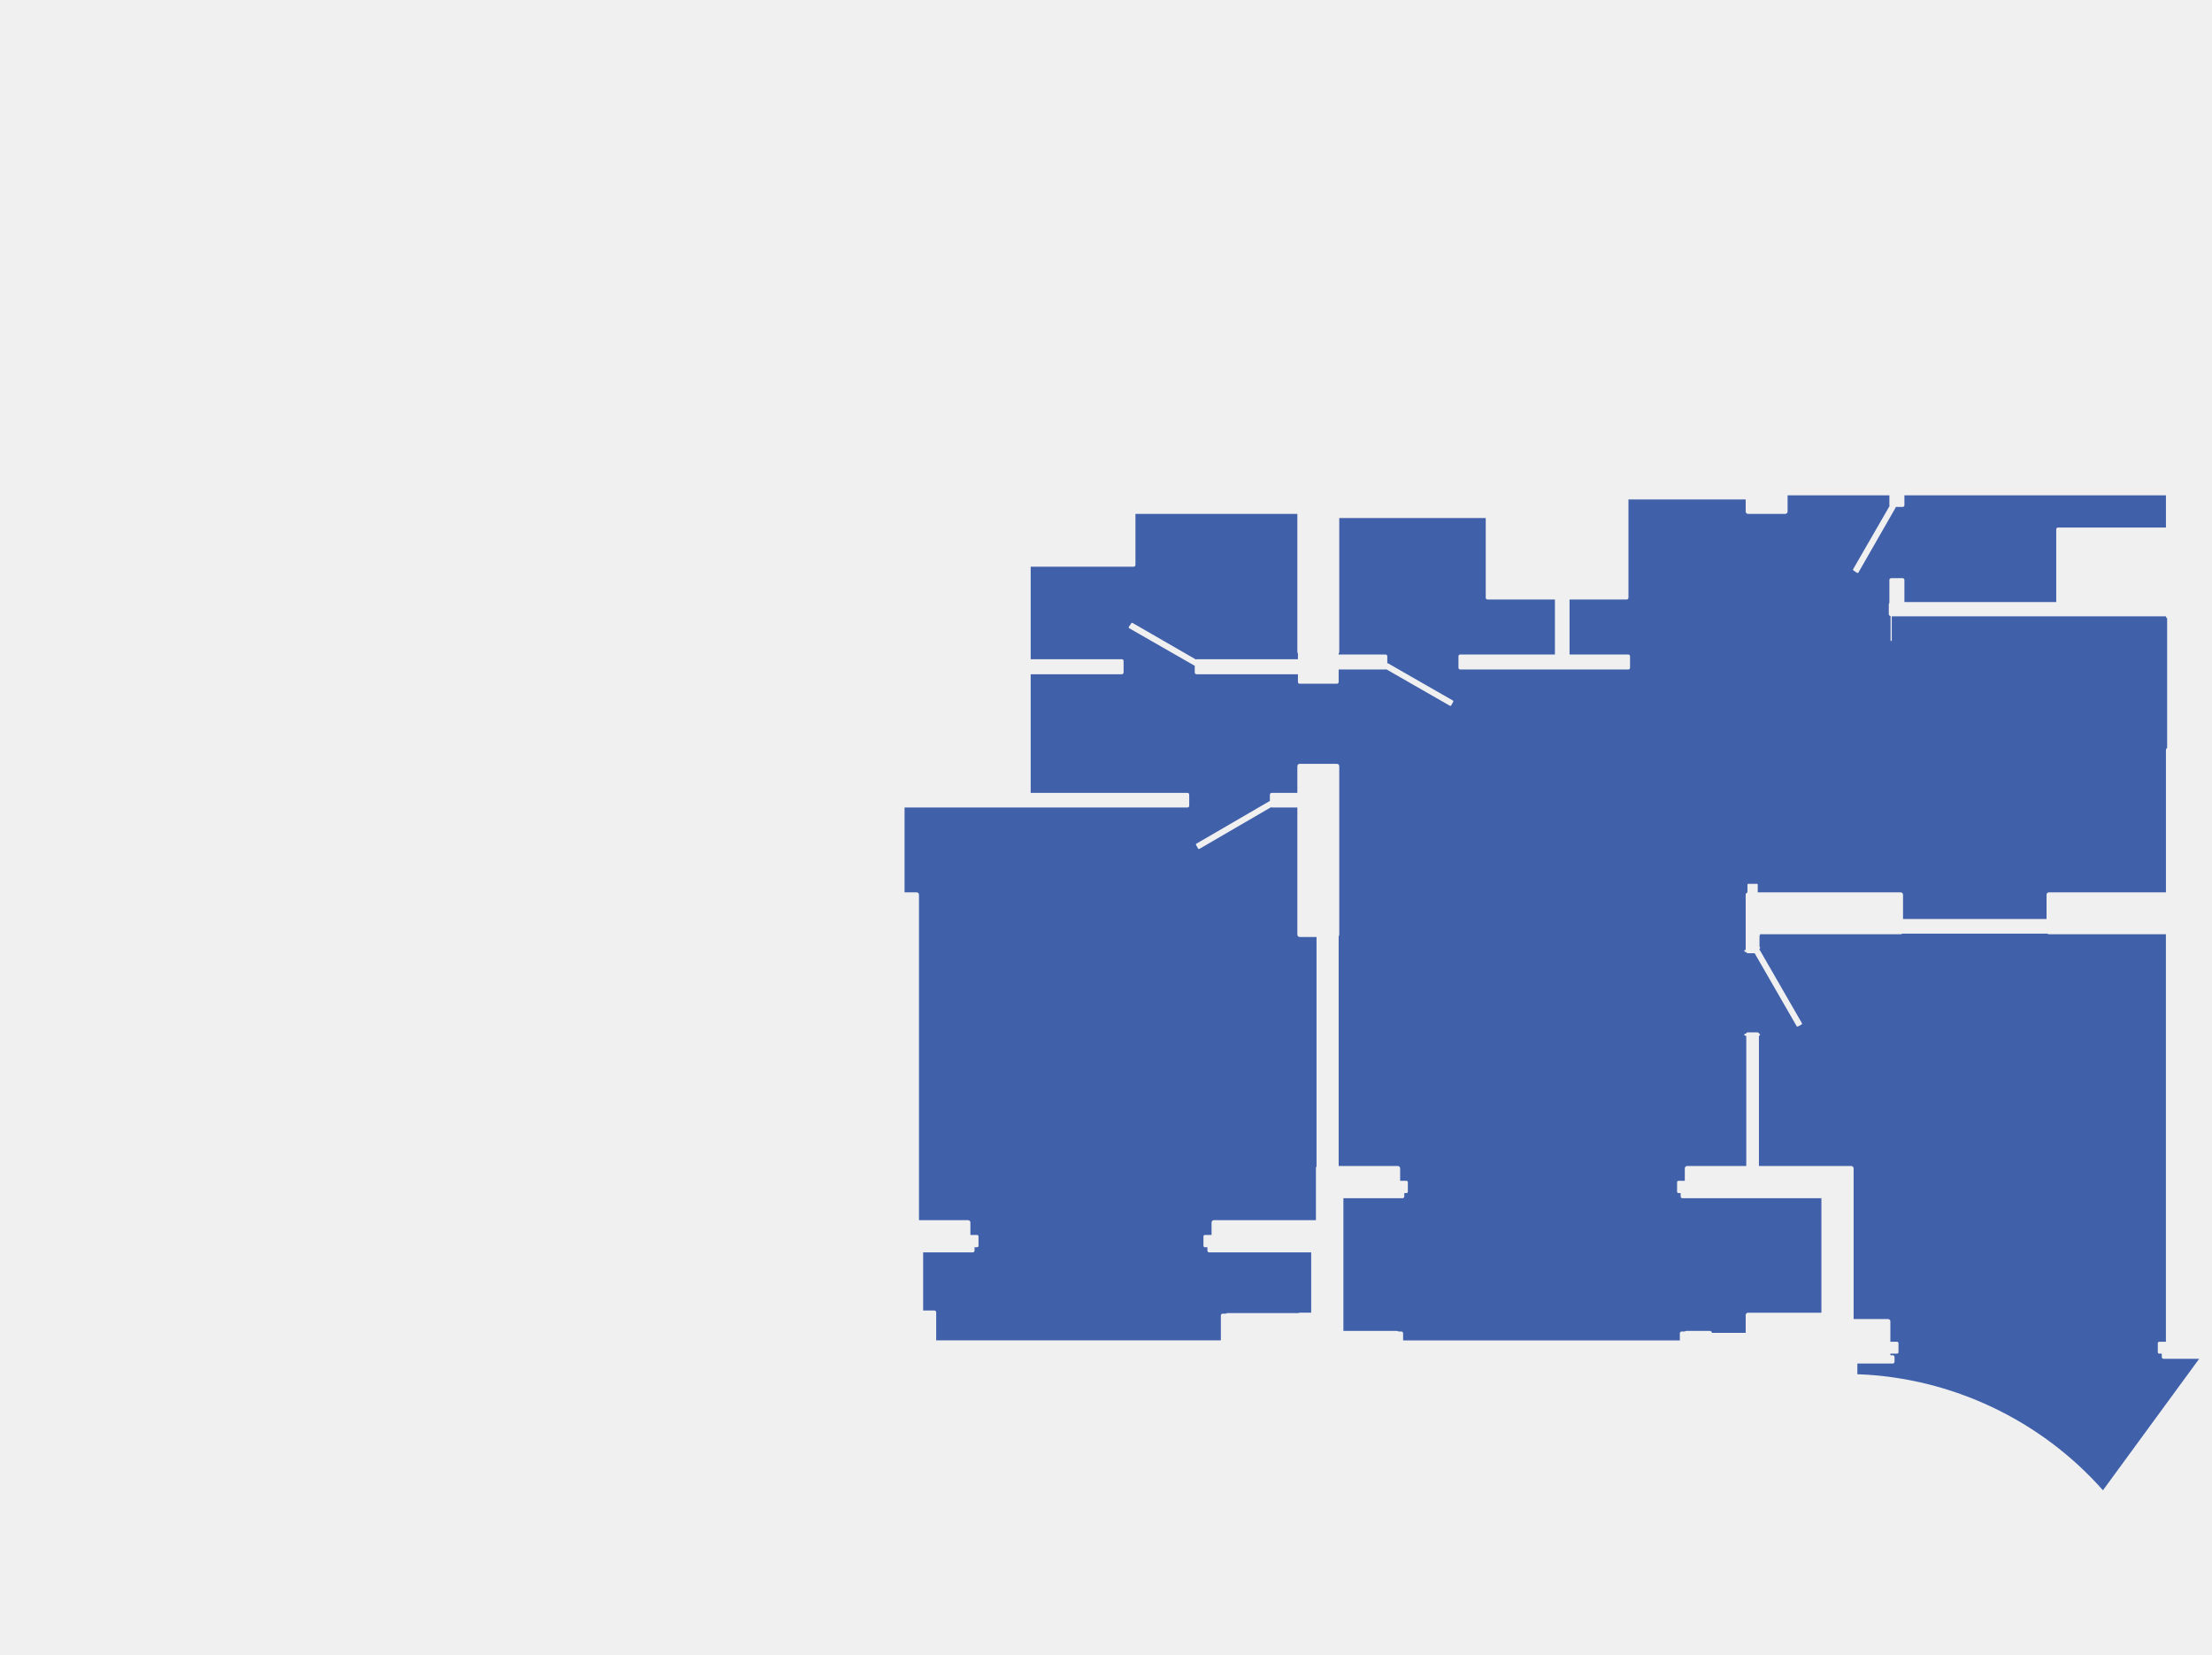
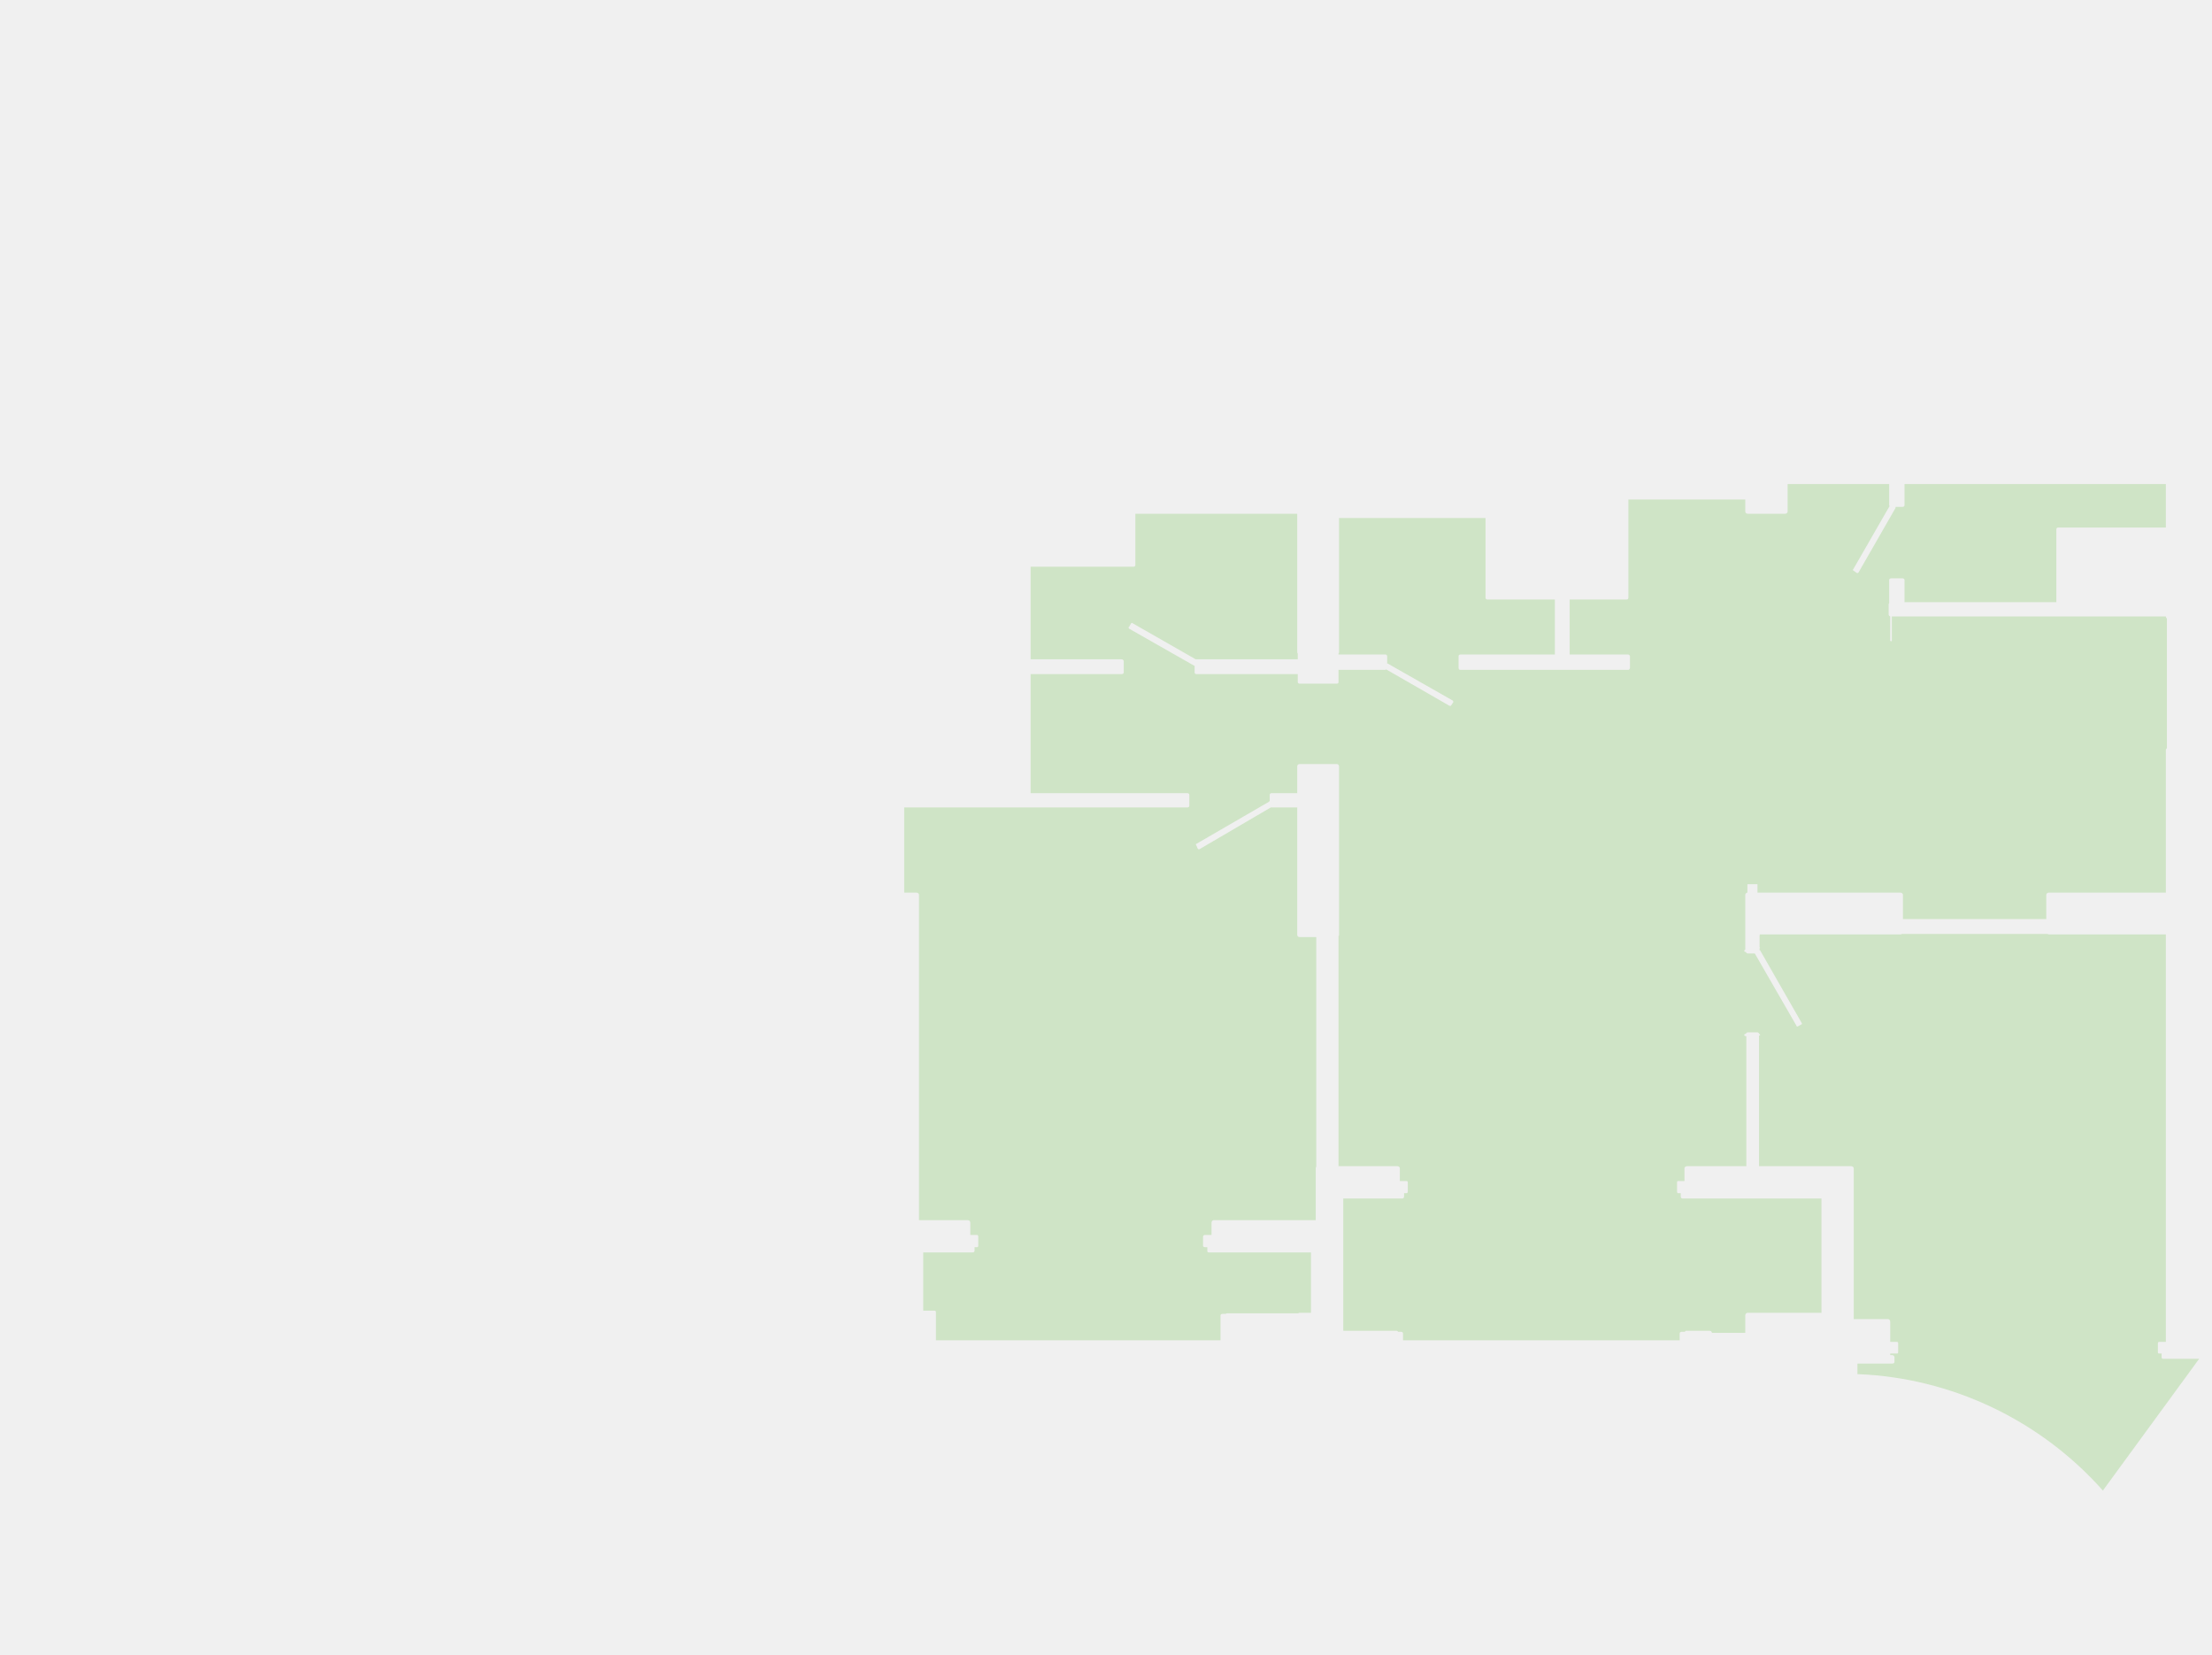
- <svg xmlns="http://www.w3.org/2000/svg" version="1.1" x="0px" y="0px" viewBox="0 0 671.4 502.08" style="enable-background:new 0 0 671.4 502.08;" xml:space="preserve">
-   <style type="text/css">
- 	.st0{fill:#BB9673;}
- 	.st1{fill:#89898A;}
- 	.st2{fill:#6BC1DD;}
- 	.st3{fill:#DCDC00;}
- 	.st4{fill:#FFFFFF;}
- 	.st5{fill:#4D4D4D;}
- 	.st6{fill:#979697;}
- 	.st7{fill:#7BC29B;}
- 	.st8{fill:#2DAB58;}
- 	.st9{fill:#DD3214;}
- 	.st10{fill:#52B262;}
- 	.st11{fill:#69C9F3;}
- 	.st12{fill:#54AF32;}
- 	.st13{fill:#72A4D8;}
- 	.st14{fill:#41B494;}
- 	.st15{fill:#FECA48;}
- 	.st16{fill:#F07F3C;}
- 	.st17{fill:#E72E58;}
- 	.st18{fill:#4060AA;}
- </style>
-   <g id="Layer_1">
- </g>
-   <g id="Layer_2">
-     <path class="st18" d="M638.3,452.22c-18.85-21.32-45.92-34.15-74.37-35.21c0,0-0.01,0-0.01,0c-0.06,0-0.11,0.02-0.16,0.04v-3.29   h10.74c0.3,0,0.54-0.24,0.54-0.54v-1.44c0-0.3-0.24-0.54-0.54-0.54h-0.72v-0.48c0,0,0,0,0,0h2.04c0.23,0,0.42-0.19,0.42-0.42v-2.76   c0-0.23-0.19-0.42-0.42-0.42h-2.04c0,0,0,0,0,0v-6.18c0-0.4-0.32-0.72-0.72-0.72h-10.44V369.3v-14.76c0-0.4-0.32-0.72-0.72-0.72   h-28.02v-39.38c0.05-0.06,0.1-0.12,0.12-0.19c0.13-0.03,0.23-0.13,0.23-0.27s-0.1-0.24-0.23-0.27c-0.11-0.26-0.36-0.45-0.66-0.45   h-2.76c-0.29,0-0.54,0.17-0.65,0.42h-0.19c-0.17,0-0.3,0.13-0.3,0.3s0.13,0.3,0.3,0.3h0.19c0.03,0.06,0.07,0.11,0.11,0.16v39.38   H512.1c-0.4,0-0.72,0.32-0.72,0.72v3.78h-1.92c-0.23,0-0.42,0.19-0.42,0.42v2.88c0,0.23,0.19,0.42,0.42,0.42h0.66v1.02   c0,0.3,0.24,0.54,0.54,0.54h42.18v34.74h-10.98h-11.28c-0.4,0-0.72,0.32-0.72,0.72v5.4h-10.21c-0.06-0.34-0.35-0.6-0.71-0.6h-7.08   c-0.18,0-0.34,0.07-0.46,0.18h-0.98c-0.3,0-0.54,0.24-0.54,0.54v2.16h-84v-2.16c0-0.3-0.24-0.54-0.54-0.54h-0.86   c-0.13-0.11-0.28-0.18-0.46-0.18h-16.26V363.6h17.94c0.3,0,0.54-0.24,0.54-0.54v-1.02h0.66c0.23,0,0.42-0.19,0.42-0.42v-2.88   c0-0.23-0.19-0.42-0.42-0.42h-1.92v-3.78c0-0.4-0.32-0.72-0.72-0.72h-17.94v-69.74c0.11-0.13,0.18-0.28,0.18-0.46V232.5   c0-0.4-0.32-0.72-0.72-0.72h0H394.5l0,0v0c-0.4,0-0.72,0.32-0.72,0.72v8.1h-7.8c-0.3,0-0.54,0.24-0.54,0.54v1.99   c-0.07-0.01-0.15-0.01-0.21,0.03L363.15,256c-0.14,0.08-0.19,0.26-0.11,0.4l0.6,1.08c0.04,0.07,0.11,0.12,0.18,0.14   c0.03,0.01,0.05,0.01,0.08,0.01c0.05,0,0.1-0.01,0.15-0.04l21.7-12.62c0.07,0.03,0.15,0.06,0.23,0.06h7.8v38.58   c0,0.4,0.32,0.72,0.72,0.72h5.1v69.62c-0.11,0.13-0.18,0.28-0.18,0.46v15.84h-30.96c-0.4,0-0.72,0.32-0.72,0.72v3.78h-2.04   c-0.23,0-0.42,0.19-0.42,0.42v2.88c0,0.23,0.19,0.42,0.42,0.42h0.78v1.02c0,0.3,0.24,0.54,0.54,0.54h30.96v18.3h-3.48   c-0.14,0-0.26,0.05-0.37,0.12h-21.59c-0.18,0-0.34,0.07-0.46,0.18h-0.98c-0.3,0-0.54,0.24-0.54,0.54v7.56h-86.4v-8.52   c0-0.3-0.24-0.54-0.54-0.54h-3.42v-17.64h15.06c0.3,0,0.54-0.24,0.54-0.54v-1.02h0.78c0.23,0,0.42-0.19,0.42-0.42v-2.88   c0-0.23-0.19-0.42-0.42-0.42h-2.04v-3.78c0-0.4-0.32-0.72-0.72-0.72h-14.88V271.5c0-0.4-0.32-0.72-0.72-0.72h-3.66v-25.74h37.74   h48.12c0.3,0,0.54-0.24,0.54-0.54v-3.36c0-0.3-0.24-0.54-0.54-0.54h-47.58v-36h27.66c0.3,0,0.54-0.24,0.54-0.54v-3.48   c0-0.3-0.24-0.54-0.54-0.54h-27.66v-28.08h31.26c0.3,0,0.54-0.24,0.54-0.54v-15.48h49.14v41.88c0,0.18,0.07,0.34,0.18,0.46v1.76   h-30.78c-0.08,0-0.16,0.02-0.23,0.06l-19.18-11.06c-0.14-0.08-0.31-0.04-0.4,0.09l-0.72,1.08c-0.05,0.07-0.06,0.15-0.04,0.24   c0.02,0.08,0.07,0.15,0.14,0.19l19.68,11.28c0.06,0.04,0.14,0.04,0.21,0.03v2.11c0,0.3,0.24,0.54,0.54,0.54h30.78v1.74v0.6   c0,0.3,0.24,0.54,0.54,0.54h11.28c0.3,0,0.54-0.24,0.54-0.54v-3.78h14.22c0.09,0,0.16-0.02,0.24-0.06l19.29,11.06   c0.05,0.03,0.1,0.04,0.15,0.04c0.03,0,0.05,0,0.08-0.01c0.08-0.02,0.14-0.07,0.18-0.14l0.6-1.08c0.08-0.14,0.03-0.32-0.11-0.41   l-19.68-11.28c-0.06-0.04-0.14-0.04-0.21-0.03v-2.11c0-0.3-0.24-0.54-0.54-0.54h-14.22v-0.32c0.11-0.13,0.18-0.28,0.18-0.46V157.2   h44.46v24.18c0,0.3,0.24,0.54,0.54,0.54h20.46v16.68h-28.74c-0.3,0-0.54,0.24-0.54,0.54v1.44v2.04c0,0.3,0.24,0.54,0.54,0.54h32.64   h18.36c0.3,0,0.54-0.24,0.54-0.54v-3.48c0-0.3-0.24-0.54-0.54-0.54H476.4v-16.68h17.34c0.3,0,0.54-0.24,0.54-0.54v-29.82h31.26   h4.32l0,0v3.66c0,0.4,0.32,0.72,0.72,0.72h11.28c0.4,0,0.72-0.32,0.72-0.72v-4.92h30.9v3c0,0.09,0.02,0.16,0.06,0.23l-11.06,19.18   c-0.08,0.14-0.04,0.31,0.09,0.4l1.08,0.72c0.05,0.03,0.11,0.05,0.17,0.05c0.02,0,0.05,0,0.07-0.01c0.08-0.02,0.15-0.07,0.19-0.14   l11.28-19.68c0.04-0.06,0.04-0.14,0.03-0.21h2.11c0.3,0,0.54-0.24,0.54-0.54v-3h79.38v9.78h-32.76c-0.3,0-0.54,0.24-0.54,0.54   v22.08h-46.08v-6.72c0-0.3-0.24-0.54-0.54-0.54h-3.48c-0.3,0-0.54,0.24-0.54,0.54v6.98c-0.11,0.13-0.18,0.28-0.18,0.46v2.88   c0,0.33,0.23,0.6,0.54,0.68v7.36c0,0.1,0.08,0.18,0.18,0.18s0.18-0.08,0.18-0.18v-7.32h83.22c0,0.26,0.15,0.48,0.36,0.61v39.34   c-0.21,0.13-0.36,0.35-0.36,0.61v43.2H621.9c-0.4,0-0.72,0.32-0.72,0.72v7.38h-43.56v-7.38c0-0.4-0.32-0.72-0.72-0.72h-43.38v-2.4   c0-0.1-0.08-0.18-0.18-0.18h-2.76c-0.1,0-0.18,0.08-0.18,0.18v2.44c-0.31,0.08-0.54,0.35-0.54,0.68v11.28v5.46h-0.12   c-0.17,0-0.3,0.13-0.3,0.3s0.13,0.3,0.3,0.3h0.19c0.11,0.25,0.36,0.42,0.65,0.42h2.02c0,0.01,0,0.02,0,0.03l12.72,22.08   c0.06,0.1,0.16,0.15,0.26,0.15c0.05,0,0.1-0.01,0.15-0.04l1.08-0.6c0.07-0.04,0.12-0.1,0.14-0.18c0.02-0.08,0.01-0.16-0.03-0.23   l-12.72-22.08c-0.03-0.06-0.08-0.09-0.14-0.12v-0.38l0.11-0.12c0.11-0.12,0.1-0.31-0.03-0.42c-0.02-0.02-0.05-0.01-0.08-0.03v-3.4   l0.09-0.09c0.09-0.09,0.09-0.22,0.04-0.33h42.71c0.18,0,0.34-0.07,0.46-0.18h44.07c0.13,0.11,0.28,0.18,0.46,0.18h35.52v123.66   h-2.04c-0.23,0-0.42,0.19-0.42,0.42v2.76c0,0.23,0.19,0.42,0.42,0.42h0.78v1.02c0,0.3,0.24,0.54,0.54,0.54h10.82L638.3,452.22z" />
+ <svg xmlns="http://www.w3.org/2000/svg" xml:space="preserve" width="236.855mm" height="177.123mm" version="1.1" style="shape-rendering:geometricPrecision; text-rendering:geometricPrecision; image-rendering:optimizeQuality; fill-rule:evenodd; clip-rule:evenodd" viewBox="0 0 4181 3127" id="svg2411">
+   <defs id="defs4">
+     <style type="text/css" id="style2">
+    
+     .str0 {stroke:#BC9776;stroke-width:0.161}
+     .str3 {stroke:#BC9776;stroke-width:0.161;stroke-linecap:round}
+     .str13 {stroke:#6EC1DD;stroke-width:3.737;stroke-linecap:round;stroke-linejoin:round}
+     .str2 {stroke:#989898;stroke-width:3.737;stroke-linecap:round;stroke-linejoin:round}
+     .str4 {stroke:#BC9776;stroke-width:3.737;stroke-linecap:round;stroke-linejoin:round}
+     .str9 {stroke:#BC9776;stroke-width:1.495;stroke-linecap:round;stroke-linejoin:round}
+     .str11 {stroke:#BC9776;stroke-width:5.23;stroke-linecap:round;stroke-linejoin:round}
+     .str7 {stroke:#BC9776;stroke-width:2.989;stroke-linecap:round;stroke-linejoin:round}
+     .str14 {stroke:#DDDD00;stroke-width:0.747;stroke-linecap:round;stroke-linejoin:round}
+     .str1 {stroke:#BC9776;stroke-width:8.967;stroke-linecap:round;stroke-linejoin:round}
+     .str5 {stroke:#BC9776;stroke-width:6.725;stroke-linecap:round;stroke-linejoin:round}
+     .str10 {stroke:#6EDDA5;stroke-width:4.484;stroke-linecap:round;stroke-linejoin:round}
+     .str8 {stroke:#BC9776;stroke-width:4.484;stroke-linecap:round;stroke-linejoin:round}
+     .str12 {stroke:#00B85C;stroke-width:2.242;stroke-linecap:round;stroke-linejoin:round}
+     .str6 {stroke:#BC9776;stroke-width:2.242;stroke-linecap:round;stroke-linejoin:round}
+     .fil3 {fill:none;fill-rule:nonzero}
+     .fil1 {fill:#EBECEC}
+     .fil0 {fill:#CFE4C6}
+     .fil2 {fill:#BC9776;fill-rule:nonzero}
+    
+   </style>
+   </defs>
+   <g id="Слой_x0020_1">
+     <path class="fil0" d="m 3975,2817 c -118,-133 -286,-213 -463,-220 v 0 c -1,0 -1,0 -1,1 v -21 h 66 c 2,0 4,-1 4,-3 v -9 c 0,-2 -2,-4 -4,-4 h -4 v -3 0 h 13 c 1,0 2,-1 2,-2 v -17 c 0,-2 -1,-3 -2,-3 h -13 v 0 -38 c 0,-3 -2,-5 -4,-5 h -65 v -193 -92 c 0,-2 -2,-4 -5,-4 h -174 v -245 -2 c 1,0 2,0 2,-1 0,-1 -1,-2 -2,-2 0,-2 -2,-3 -4,-3 h -17 c -2,0 -3,1 -4,3 h -1 c -1,0 -2,1 -2,2 0,1 1,2 2,2 h 1 l 1,1 v 245 h -112 c -3,0 -5,2 -5,4 v 24 h -12 c -1,0 -2,1 -2,2 v 18 c 0,2 1,3 2,3 h 5 v 6 c 0,2 1,4 3,4 h 263 v 216 h -69 -70 c -3,0 -5,2 -5,5 v 33 h -63 c 0,-2 -2,-4 -5,-4 h -44 c -1,0 -2,1 -2,2 h -7 c -1,0 -3,1 -3,3 v 13 h -523 v -13 c 0,-2 -2,-3 -3,-3 h -6 c -1,-1 -2,-2 -3,-2 h -101 v -250 h 112 c 2,0 3,-2 3,-4 v -6 h 4 c 2,0 3,-1 3,-3 v -18 c 0,-1 -1,-2 -3,-2 h -12 v -24 c 0,-2 -2,-4 -4,-4 h -112 v -435 c 1,0 1,-1 1,-2 v -319 c 0,-2 -2,-4 -4,-4 v 0 h -71 v 0 0 c -2,0 -4,2 -4,4 v 51 h -49 c -1,0 -3,1 -3,3 v 12 c 0,0 -1,0 -1,1 l -138,80 c -1,0 -1,1 0,2 l 3,7 c 1,0 1,1 1,1 h 1 1 l 135,-79 h 1 49 v 241 c 0,2 2,4 4,4 h 32 v 434 c 0,0 -1,1 -1,2 v 99 h -193 c -2,0 -4,2 -4,5 v 23 h -13 c -1,0 -3,1 -3,3 v 18 c 0,1 2,2 3,2 h 5 v 7 c 0,2 1,3 3,3 h 193 v 114 h -22 c 0,0 -1,0 -2,1 h -134 c -1,0 -2,0 -3,1 h -6 c -2,0 -4,1 -4,3 v 47 h -538 v -53 c 0,-2 -1,-3 -3,-3 h -21 v -110 h 93 c 2,0 4,-1 4,-3 v -7 h 5 c 1,0 2,-1 2,-2 v -18 c 0,-2 -1,-3 -2,-3 h -13 v -23 c 0,-3 -2,-5 -5,-5 h -92 v -615 c 0,-2 -2,-4 -5,-4 h -23 v -161 h 236 299 c 2,0 4,-1 4,-3 v -21 c 0,-2 -2,-3 -4,-3 h -296 v -225 h 172 c 2,0 4,-1 4,-3 v -22 c 0,-1 -2,-3 -4,-3 h -172 v -175 h 195 c 1,0 3,-1 3,-3 v -97 h 306 v 261 c 0,1 0,2 1,3 v 11 h -192 -1 l -119,-68 c -1,-1 -2,-1 -3,0 l -4,7 c -1,0 -1,1 -1,1 0,1 1,1 1,2 l 123,70 h 1 v 13 c 0,2 2,3 3,3 h 192 v 11 4 c 0,2 2,3 3,3 h 71 c 2,0 3,-1 3,-3 v -23 h 89 l 1,-1 120,69 h 1 1 c 0,0 1,0 1,-1 l 4,-6 c 0,-1 0,-2 -1,-3 l -123,-70 h -1 v -14 c 0,-1 -1,-3 -3,-3 h -89 v -2 c 1,-1 1,-2 1,-3 V 979 h 277 v 151 c 0,2 2,3 3,3 h 128 v 104 h -179 c -2,0 -3,2 -3,3 v 9 13 c 0,2 1,4 3,4 h 203 115 c 1,0 3,-2 3,-4 v -22 c 0,-1 -2,-3 -3,-3 h -111 v -104 h 108 c 1,0 3,-1 3,-3 V 944 h 195 26 v 0 23 c 0,2 2,4 5,4 h 70 c 3,0 5,-2 5,-4 l 0,-52.209 h 192 L 3571,955 c 0,1 0,1 1,1 l -69,120 c -1,1 -1,2 0,2 l 7,5 h 1 v 0 c 1,0 1,0 2,-1 l 70,-122 v -2 h 13 c 2,0 4,-1 4,-3 l 0,-40.209 h 494 L 4094,997 h -204 c -2,0 -3,2 -3,4 v 137 h -287 v -42 c 0,-2 -2,-3 -4,-3 h -21 c -2,0 -4,1 -4,3 v 44 c -1,1 -1,1 -1,3 v 18 c 0,2 1,3 3,4 v 46 c 0,0 1,1 2,1 l 1,-1 v -46 h 518 c 0,2 1,3 2,4 v 245 c -1,1 -2,2 -2,4 v 269 h -221 c -3,0 -5,2 -5,4 v 46 h -271 v -46 c 0,-2 -2,-4 -5,-4 h -270 v -15 c 0,-1 0,-1 -1,-1 h -17 c -1,0 -1,0 -1,1 v 15 c -2,0 -4,2 -4,4 v 70 34 0 c -1,0 -2,1 -2,2 0,1 1,2 2,2 h 1 c 1,2 2,3 4,3 h 13 v 0 l 79,137 c 0,1 1,1 1,1 h 1 l 7,-4 c 0,0 1,0 1,-1 v -1 l -79,-138 h -1 v -3 -1 c 1,0 1,-1 0,-2 v 0 -22 0 c 1,-1 1,-1 0,-2 h 266 c 2,0 3,-1 3,-1 h 275 c 1,0 2,1 3,1 h 221 v 770 h -13 c -1,0 -2,1 -2,3 v 17 c 0,1 1,2 2,2 h 5 v 7 c 0,2 1,3 3,3 h 68 z" id="path9" />
  </g>
</svg>
